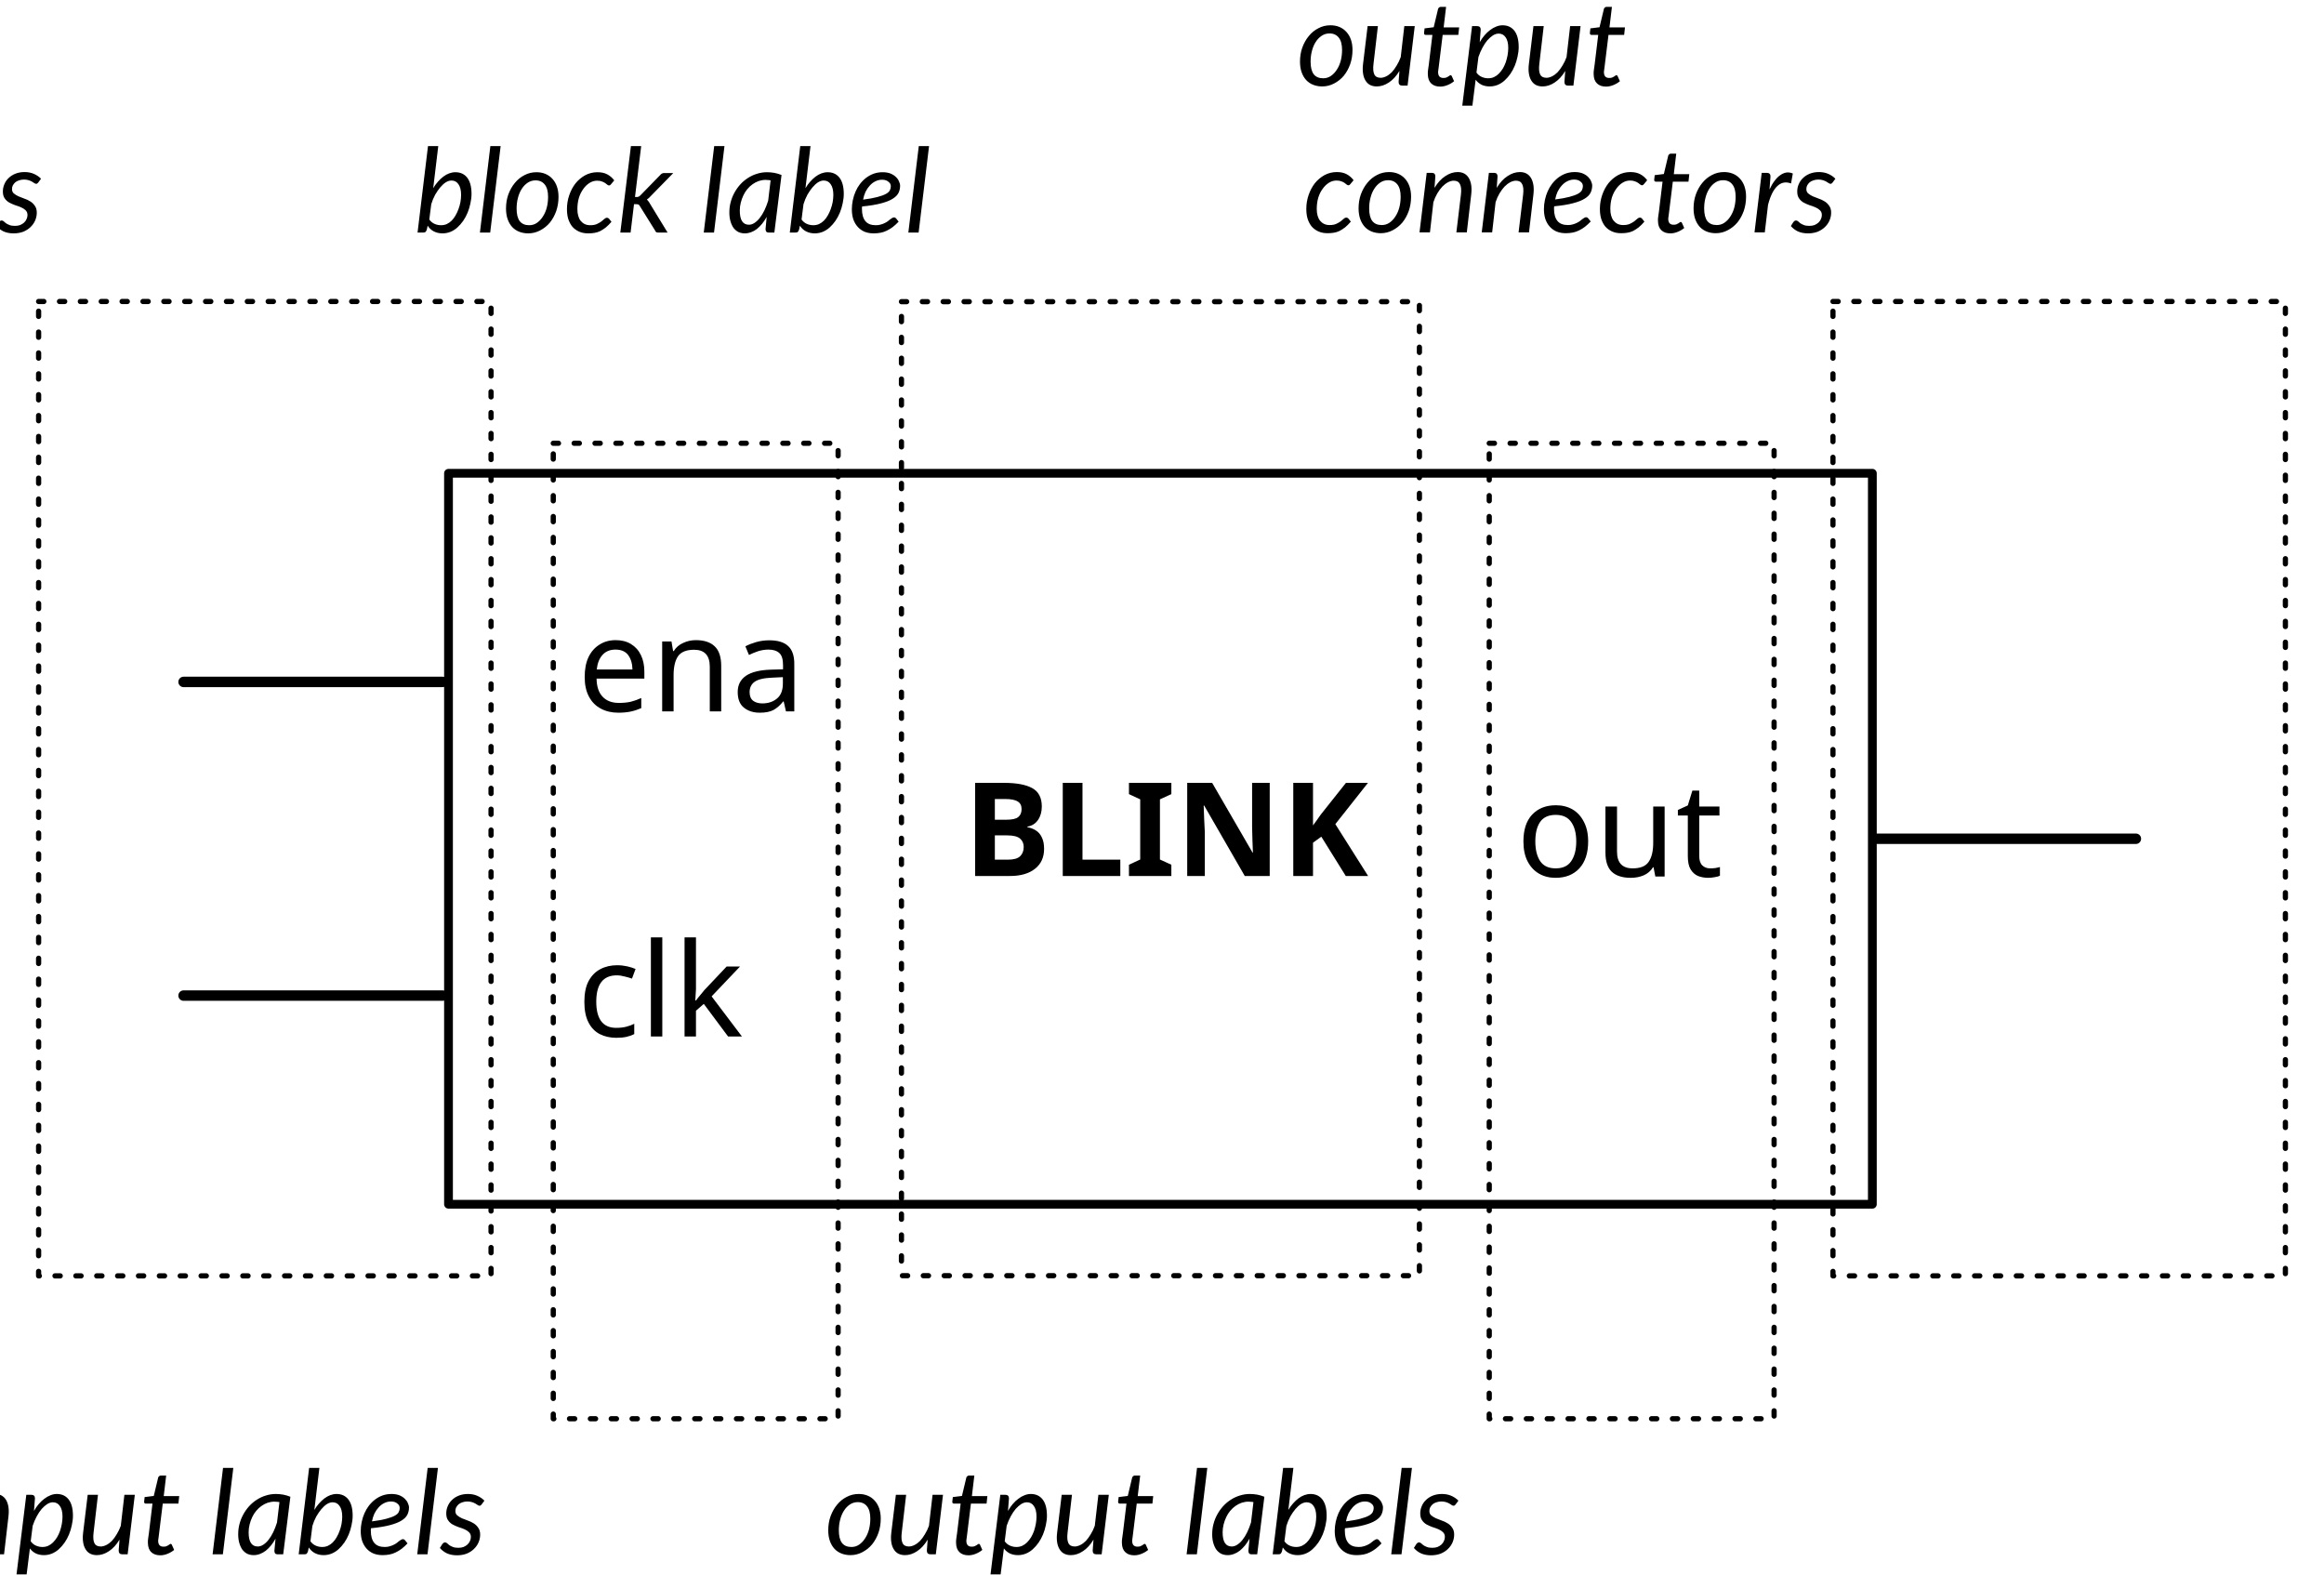
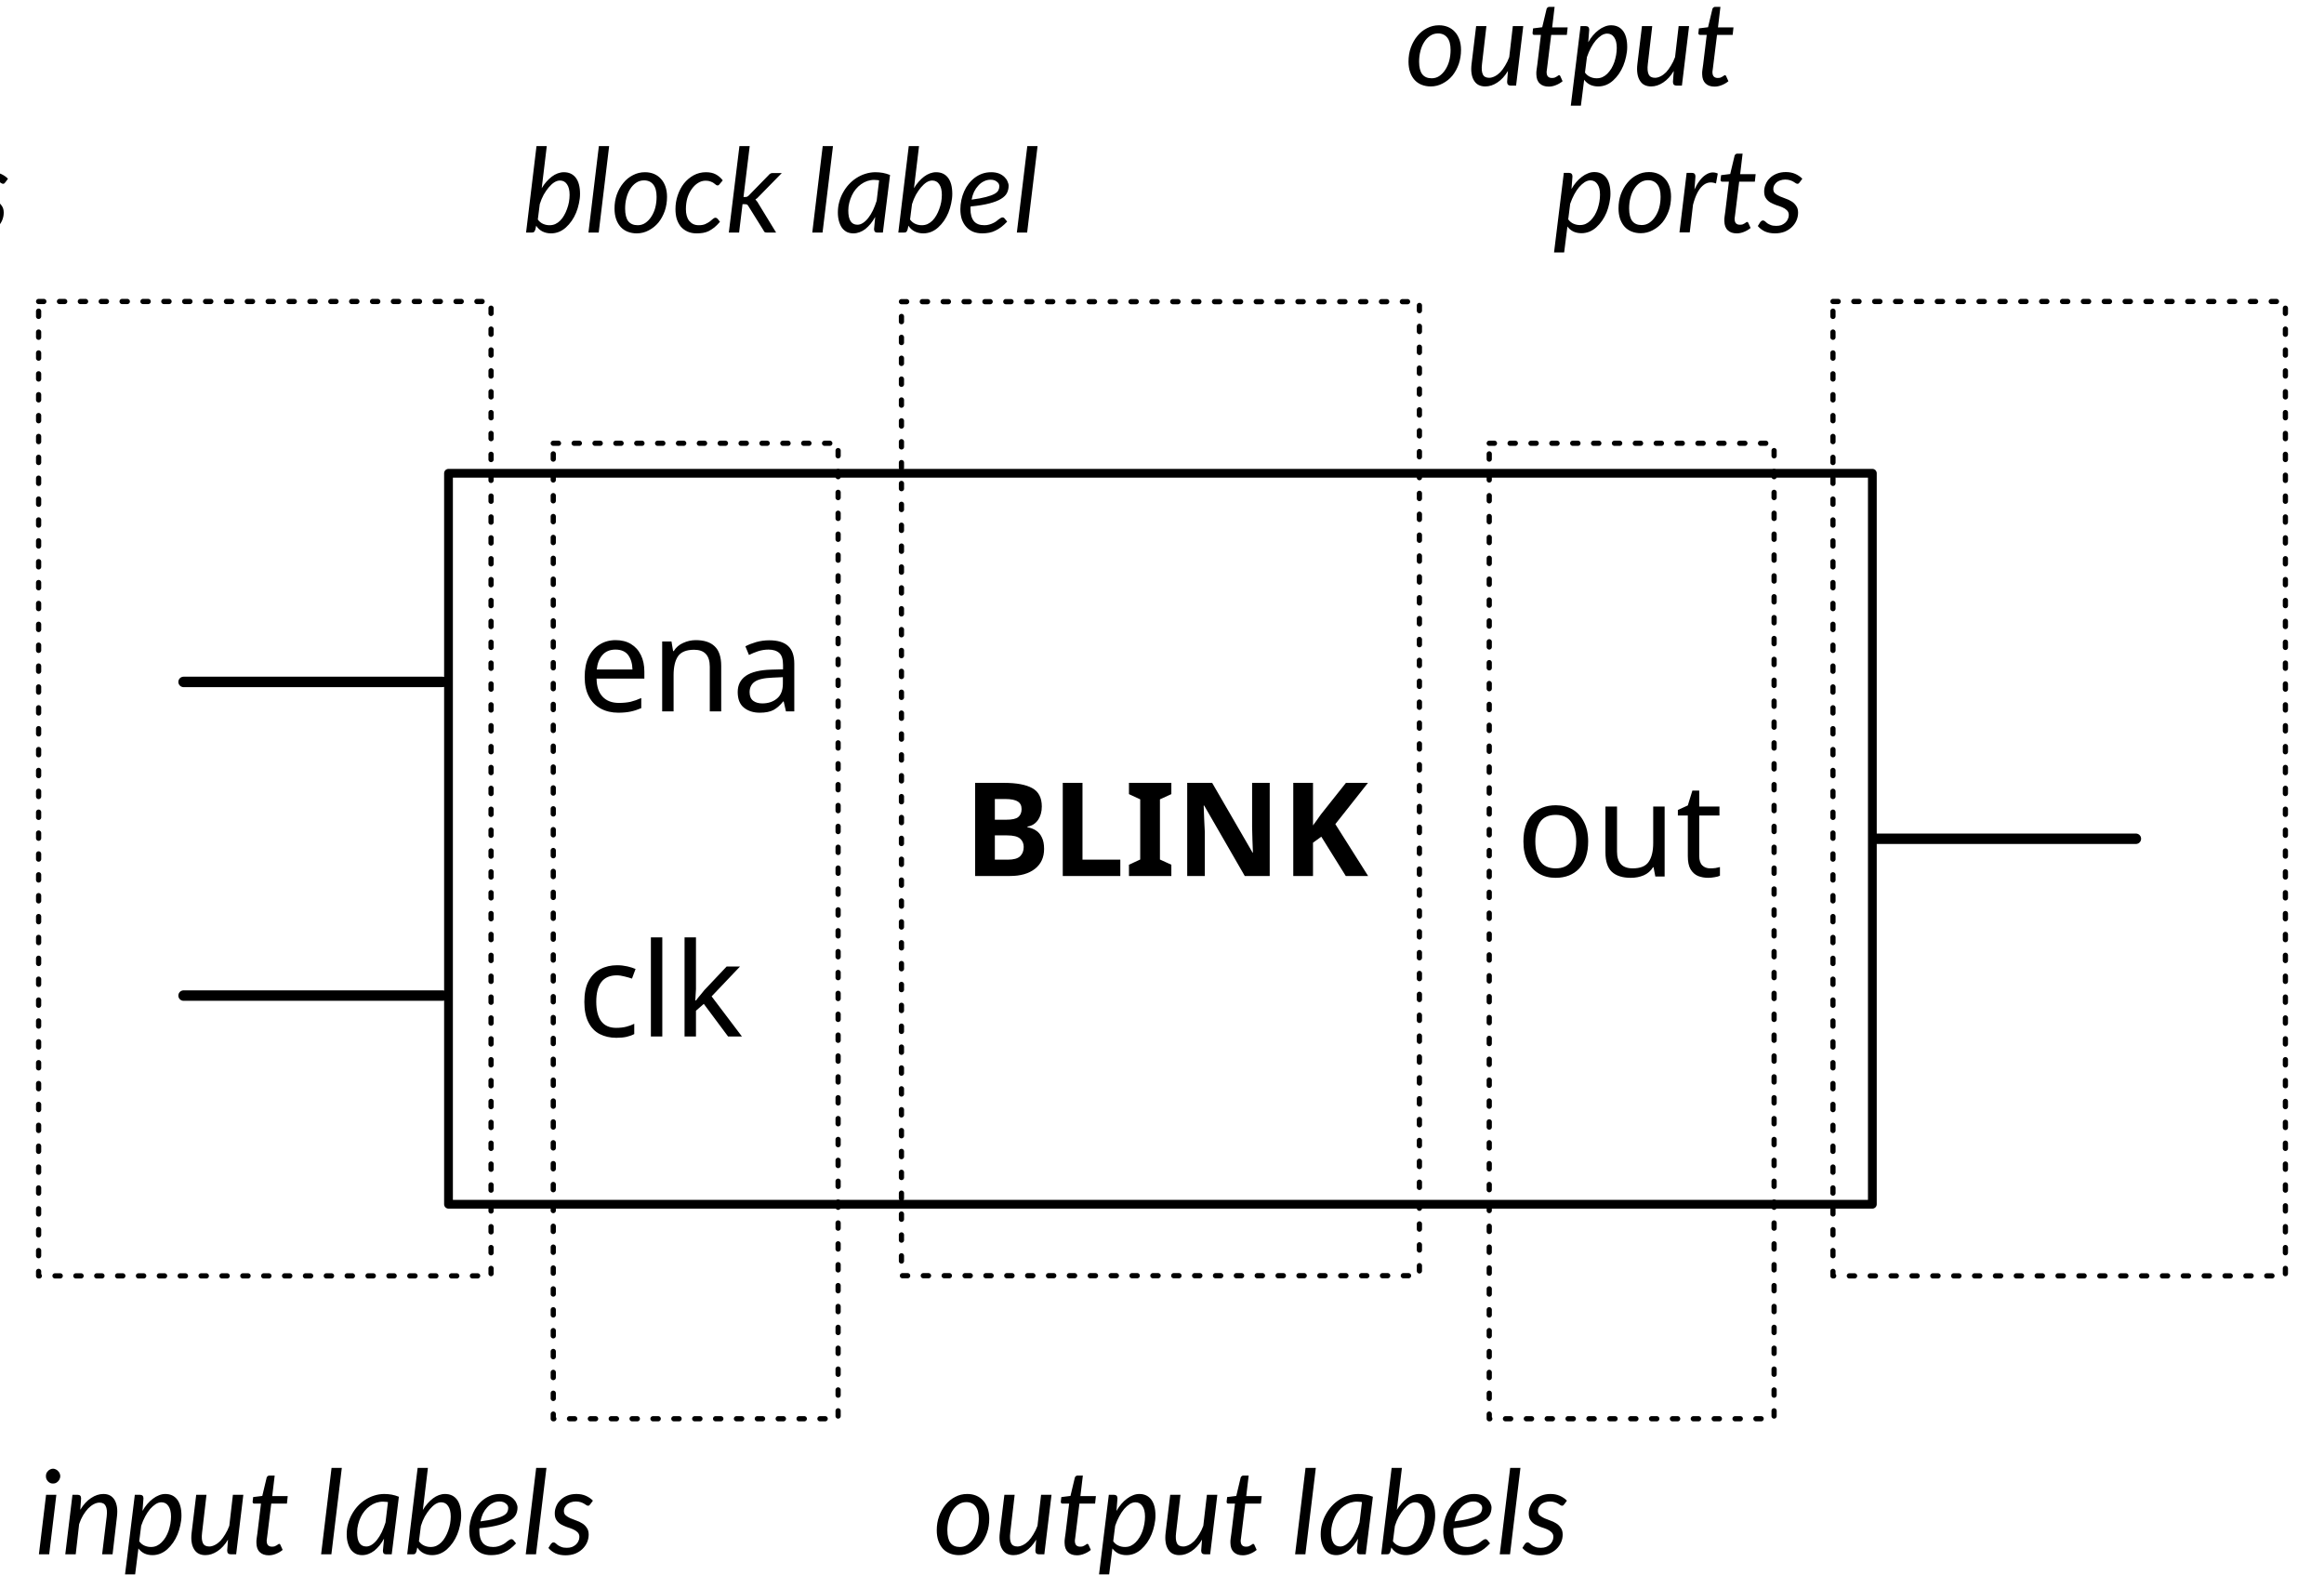
<svg xmlns="http://www.w3.org/2000/svg" width="87.935mm" height="59.565mm" viewBox="0 0 311.582 211.057" id="svg8281" version="1.1">
  <defs id="defs8283" />
  <g id="layer1" transform="translate(-221.3518,-66.83395)">
    <g id="g5007" transform="matrix(1.399089,0,0,1.399089,-473.6596,-127.0819)">
-       <g id="g5038">
-         <rect style="fill:none;stroke:#000000;stroke-width:0.841;stroke-linecap:round;stroke-linejoin:round;stroke-miterlimit:4;stroke-dasharray:none;stroke-opacity:1" id="rect4392-3-0" width="136.444" height="70.036" x="539.739" y="183.946" />
-         <path style="fill:none;fill-rule:evenodd;stroke:#000000;stroke-width:1px;stroke-linecap:round;stroke-linejoin:round;stroke-opacity:1" d="m 514.351,203.937 24.821,0" id="path4203-6-7-4-5-0" />
-         <path style="fill:none;fill-rule:evenodd;stroke:#000000;stroke-width:1px;stroke-linecap:round;stroke-linejoin:round;stroke-opacity:1" d="m 514.351,233.99 24.821,0" id="path4203-6-7-9-5-6" />
-         <path style="fill:none;fill-rule:evenodd;stroke:#000000;stroke-width:1px;stroke-linecap:round;stroke-linejoin:round;stroke-opacity:1" d="m 676.616,218.964 24.821,0" id="path4203-6-7-16-9-3" />
-         <text xml:space="preserve" style="font-style:normal;font-weight:normal;font-size:40px;line-height:125%;font-family:sans-serif;letter-spacing:0px;word-spacing:0px;fill:#000000;fill-opacity:1;stroke:none;stroke-width:1px;stroke-linecap:butt;stroke-linejoin:miter;stroke-opacity:1" x="552.069" y="237.908" id="text4504-4-1">
-           <tspan id="tspan4506-1-2" x="552.069" y="237.908" style="font-style:normal;font-variant:normal;font-weight:normal;font-stretch:normal;font-size:12.5px;font-family:'Courier 10 Pitch';-inkscape-font-specification:'Courier 10 Pitch'">clk</tspan>
-         </text>
-         <text xml:space="preserve" style="font-style:normal;font-weight:normal;font-size:40px;line-height:125%;font-family:sans-serif;letter-spacing:0px;word-spacing:0px;fill:#000000;fill-opacity:1;stroke:none;stroke-width:1px;stroke-linecap:butt;stroke-linejoin:miter;stroke-opacity:1" x="552.101" y="206.762" id="text4504-1-7-0">
-           <tspan id="tspan4506-9-8-0" x="552.101" y="206.762" style="font-style:normal;font-variant:normal;font-weight:normal;font-stretch:normal;font-size:12.5px;font-family:'Courier 10 Pitch';-inkscape-font-specification:'Courier 10 Pitch'">ena</tspan>
-         </text>
-         <text xml:space="preserve" style="font-style:normal;font-weight:normal;font-size:40px;line-height:125%;font-family:sans-serif;letter-spacing:0px;word-spacing:0px;fill:#000000;fill-opacity:1;stroke:none;stroke-width:1px;stroke-linecap:butt;stroke-linejoin:miter;stroke-opacity:1" x="589.079" y="222.532" id="text4504-1-4-9-1">
-           <tspan id="tspan4506-9-4-7-8" x="589.079" y="222.532" style="font-style:normal;font-variant:normal;font-weight:bold;font-stretch:normal;font-size:12.5px;font-family:'Courier 10 Pitch';-inkscape-font-specification:'Courier 10 Pitch Bold'">BLINK</tspan>
-         </text>
-         <text xml:space="preserve" style="font-style:normal;font-weight:normal;font-size:40px;line-height:125%;font-family:sans-serif;letter-spacing:0px;word-spacing:0px;fill:#000000;fill-opacity:1;stroke:none;stroke-width:1px;stroke-linecap:butt;stroke-linejoin:miter;stroke-opacity:1" x="642.057" y="222.582" id="text4504-1-9-7-3">
-           <tspan id="tspan4506-9-6-1-4" x="642.057" y="222.582" style="font-style:normal;font-variant:normal;font-weight:normal;font-stretch:normal;font-size:12.5px;font-family:'Courier 10 Pitch';-inkscape-font-specification:'Courier 10 Pitch'">out</tspan>
-         </text>
-         <rect style="fill:none;stroke:#000000;stroke-width:0.5;stroke-linecap:round;stroke-linejoin:round;stroke-miterlimit:4;stroke-dasharray:0.5, 1.5;stroke-dashoffset:0;stroke-opacity:1" id="rect4698-8" width="43.356" height="93.359" x="500.46" y="167.486" />
-         <rect style="fill:none;stroke:#000000;stroke-width:0.5;stroke-linecap:round;stroke-linejoin:round;stroke-miterlimit:4;stroke-dasharray:0.5, 1.5;stroke-dashoffset:0;stroke-opacity:1" id="rect4698-1-1" width="27.297" height="93.462" x="549.778" y="181.071" />
-         <rect style="fill:none;stroke:#000000;stroke-width:0.5;stroke-linecap:round;stroke-linejoin:round;stroke-miterlimit:4;stroke-dasharray:0.5, 1.5;stroke-dashoffset:0;stroke-opacity:1" id="rect4698-4-7" width="49.635" height="93.324" x="583.144" y="167.503" />
-         <rect style="fill:none;stroke:#000000;stroke-width:0.5;stroke-linecap:round;stroke-linejoin:round;stroke-miterlimit:4;stroke-dasharray:0.5, 1.5;stroke-dashoffset:0;stroke-opacity:1" id="rect4698-1-2-5" width="27.297" height="93.462" x="639.47" y="181.071" />
-         <rect style="fill:none;stroke:#000000;stroke-width:0.5;stroke-linecap:round;stroke-linejoin:round;stroke-miterlimit:4;stroke-dasharray:0.5, 1.5;stroke-dashoffset:0;stroke-opacity:1" id="rect4698-7-8" width="43.356" height="93.359" x="672.408" y="167.486" />
-         <text xml:space="preserve" style="font-style:normal;font-weight:normal;font-size:40px;line-height:125%;font-family:sans-serif;letter-spacing:0px;word-spacing:0px;fill:#000000;fill-opacity:1;stroke:none;stroke-width:1px;stroke-linecap:butt;stroke-linejoin:miter;stroke-opacity:1" x="522.098" y="146.808" id="text4892">
-           <tspan id="tspan4894" x="522.098" y="146.808" style="font-style:italic;font-variant:normal;font-weight:normal;font-stretch:normal;font-size:11.25px;font-family:lato;-inkscape-font-specification:'lato Italic';text-align:center;text-anchor:middle">input</tspan>
-           <tspan x="522.098" y="160.871" id="tspan4896" style="font-style:italic;font-variant:normal;font-weight:normal;font-stretch:normal;font-size:11.25px;font-family:lato;-inkscape-font-specification:'lato Italic';text-align:center;text-anchor:middle">connectors</tspan>
-         </text>
-         <text xml:space="preserve" style="font-style:normal;font-weight:normal;font-size:40px;line-height:125%;font-family:sans-serif;letter-spacing:0px;word-spacing:0px;fill:#000000;fill-opacity:1;stroke:none;stroke-width:1px;stroke-linecap:butt;stroke-linejoin:miter;stroke-opacity:1" x="694.046" y="146.808" id="text4892-8">
-           <tspan id="tspan4894-0" x="694.046" y="146.808" style="font-style:italic;font-variant:normal;font-weight:normal;font-stretch:normal;font-size:11.25px;font-family:lato;-inkscape-font-specification:'lato Italic';text-align:center;text-anchor:middle">output</tspan>
-           <tspan x="694.046" y="160.871" id="tspan4896-0" style="font-style:italic;font-variant:normal;font-weight:normal;font-stretch:normal;font-size:11.25px;font-family:lato;-inkscape-font-specification:'lato Italic';text-align:center;text-anchor:middle">connectors</tspan>
-         </text>
-         <text xml:space="preserve" style="font-style:normal;font-weight:normal;font-size:40px;line-height:125%;font-family:sans-serif;letter-spacing:0px;word-spacing:0px;fill:#000000;fill-opacity:1;stroke:none;stroke-width:1px;stroke-linecap:butt;stroke-linejoin:miter;stroke-opacity:1" x="563.356" y="287.525" id="text4892-7">
-           <tspan x="563.356" y="287.525" id="tspan4896-7" style="font-style:italic;font-variant:normal;font-weight:normal;font-stretch:normal;font-size:11.25px;font-family:lato;-inkscape-font-specification:'lato Italic';text-align:center;text-anchor:middle">input labels</tspan>
-         </text>
-         <text xml:space="preserve" style="font-style:normal;font-weight:normal;font-size:40px;line-height:125%;font-family:sans-serif;letter-spacing:0px;word-spacing:0px;fill:#000000;fill-opacity:1;stroke:none;stroke-width:1px;stroke-linecap:butt;stroke-linejoin:miter;stroke-opacity:1" x="653.076" y="287.525" id="text4892-7-7">
-           <tspan x="653.076" y="287.525" id="tspan4896-7-8" style="font-style:italic;font-variant:normal;font-weight:normal;font-stretch:normal;font-size:11.25px;font-family:lato;-inkscape-font-specification:'lato Italic';text-align:center;text-anchor:middle;fill:#000000">output labels</tspan>
-         </text>
-         <text xml:space="preserve" style="font-style:normal;font-weight:normal;font-size:40px;line-height:125%;font-family:sans-serif;letter-spacing:0px;word-spacing:0px;fill:#000000;fill-opacity:1;stroke:none;stroke-width:1px;stroke-linecap:butt;stroke-linejoin:miter;stroke-opacity:1" x="608.012" y="160.882" id="text4892-1">
-           <tspan x="608.012" y="160.882" id="tspan4896-5" style="font-style:italic;font-variant:normal;font-weight:normal;font-stretch:normal;font-size:11.25px;font-family:lato;-inkscape-font-specification:'lato Italic';text-align:center;text-anchor:middle">block label</tspan>
-         </text>
-       </g>
+       <rect y="183.946" x="539.739" height="70.036" width="136.444" id="rect4392-3-0" style="fill:none;stroke:#000000;stroke-width:0.841;stroke-linecap:round;stroke-linejoin:round;stroke-miterlimit:4;stroke-dasharray:none;stroke-opacity:1" />
+       <path id="path4203-6-7-4-5-0" d="m 514.351,203.937 24.821,0" style="fill:none;fill-rule:evenodd;stroke:#000000;stroke-width:1px;stroke-linecap:round;stroke-linejoin:round;stroke-opacity:1" />
+       <path id="path4203-6-7-9-5-6" d="m 514.351,233.99 24.821,0" style="fill:none;fill-rule:evenodd;stroke:#000000;stroke-width:1px;stroke-linecap:round;stroke-linejoin:round;stroke-opacity:1" />
+       <path id="path4203-6-7-16-9-3" d="m 676.616,218.964 24.821,0" style="fill:none;fill-rule:evenodd;stroke:#000000;stroke-width:1px;stroke-linecap:round;stroke-linejoin:round;stroke-opacity:1" />
+       <text id="text4504-4-1" y="237.908" x="552.069" style="font-style:normal;font-weight:normal;font-size:40px;line-height:125%;font-family:sans-serif;letter-spacing:0px;word-spacing:0px;fill:#000000;fill-opacity:1;stroke:none;stroke-width:1px;stroke-linecap:butt;stroke-linejoin:miter;stroke-opacity:1" xml:space="preserve">
+         <tspan style="font-style:normal;font-variant:normal;font-weight:normal;font-stretch:normal;font-size:12.5px;font-family:'Courier 10 Pitch';-inkscape-font-specification:'Courier 10 Pitch'" y="237.908" x="552.069" id="tspan4506-1-2">clk</tspan>
+       </text>
+       <text id="text4504-1-7-0" y="206.762" x="552.101" style="font-style:normal;font-weight:normal;font-size:40px;line-height:125%;font-family:sans-serif;letter-spacing:0px;word-spacing:0px;fill:#000000;fill-opacity:1;stroke:none;stroke-width:1px;stroke-linecap:butt;stroke-linejoin:miter;stroke-opacity:1" xml:space="preserve">
+         <tspan style="font-style:normal;font-variant:normal;font-weight:normal;font-stretch:normal;font-size:12.5px;font-family:'Courier 10 Pitch';-inkscape-font-specification:'Courier 10 Pitch'" y="206.762" x="552.101" id="tspan4506-9-8-0">ena</tspan>
+       </text>
+       <text id="text4504-1-4-9-1" y="222.532" x="589.079" style="font-style:normal;font-weight:normal;font-size:40px;line-height:125%;font-family:sans-serif;letter-spacing:0px;word-spacing:0px;fill:#000000;fill-opacity:1;stroke:none;stroke-width:1px;stroke-linecap:butt;stroke-linejoin:miter;stroke-opacity:1" xml:space="preserve">
+         <tspan style="font-style:normal;font-variant:normal;font-weight:bold;font-stretch:normal;font-size:12.5px;font-family:'Courier 10 Pitch';-inkscape-font-specification:'Courier 10 Pitch Bold'" y="222.532" x="589.079" id="tspan4506-9-4-7-8">BLINK</tspan>
+       </text>
+       <text id="text4504-1-9-7-3" y="222.582" x="642.057" style="font-style:normal;font-weight:normal;font-size:40px;line-height:125%;font-family:sans-serif;letter-spacing:0px;word-spacing:0px;fill:#000000;fill-opacity:1;stroke:none;stroke-width:1px;stroke-linecap:butt;stroke-linejoin:miter;stroke-opacity:1" xml:space="preserve">
+         <tspan style="font-style:normal;font-variant:normal;font-weight:normal;font-stretch:normal;font-size:12.5px;font-family:'Courier 10 Pitch';-inkscape-font-specification:'Courier 10 Pitch'" y="222.582" x="642.057" id="tspan4506-9-6-1-4">out</tspan>
+       </text>
+       <rect y="167.486" x="500.46" height="93.359" width="43.356" id="rect4698-8" style="fill:none;stroke:#000000;stroke-width:0.5;stroke-linecap:round;stroke-linejoin:round;stroke-miterlimit:4;stroke-dasharray:0.5, 1.5;stroke-dashoffset:0;stroke-opacity:1" />
+       <rect y="181.071" x="549.778" height="93.462" width="27.297" id="rect4698-1-1" style="fill:none;stroke:#000000;stroke-width:0.5;stroke-linecap:round;stroke-linejoin:round;stroke-miterlimit:4;stroke-dasharray:0.5, 1.5;stroke-dashoffset:0;stroke-opacity:1" />
+       <rect y="167.503" x="583.144" height="93.324" width="49.635" id="rect4698-4-7" style="fill:none;stroke:#000000;stroke-width:0.5;stroke-linecap:round;stroke-linejoin:round;stroke-miterlimit:4;stroke-dasharray:0.5, 1.5;stroke-dashoffset:0;stroke-opacity:1" />
+       <rect y="181.071" x="639.47" height="93.462" width="27.297" id="rect4698-1-2-5" style="fill:none;stroke:#000000;stroke-width:0.5;stroke-linecap:round;stroke-linejoin:round;stroke-miterlimit:4;stroke-dasharray:0.5, 1.5;stroke-dashoffset:0;stroke-opacity:1" />
+       <rect y="167.486" x="672.408" height="93.359" width="43.356" id="rect4698-7-8" style="fill:none;stroke:#000000;stroke-width:0.5;stroke-linecap:round;stroke-linejoin:round;stroke-miterlimit:4;stroke-dasharray:0.5, 1.5;stroke-dashoffset:0;stroke-opacity:1" />
+       <text id="text4892" y="146.808" x="522.098" style="font-style:normal;font-weight:normal;font-size:40px;line-height:125%;font-family:sans-serif;letter-spacing:0px;word-spacing:0px;fill:#000000;fill-opacity:1;stroke:none;stroke-width:1px;stroke-linecap:butt;stroke-linejoin:miter;stroke-opacity:1" xml:space="preserve">
+         <tspan style="font-style:italic;font-variant:normal;font-weight:normal;font-stretch:normal;font-size:11.25px;font-family:lato;-inkscape-font-specification:'lato Italic';text-align:center;text-anchor:middle" y="146.808" x="522.098" id="tspan4894">input</tspan>
+         <tspan style="font-style:italic;font-variant:normal;font-weight:normal;font-stretch:normal;font-size:11.25px;font-family:lato;-inkscape-font-specification:'lato Italic';text-align:center;text-anchor:middle" id="tspan4896" y="160.871" x="522.098">ports</tspan>
+       </text>
+       <text id="text4892-8" y="146.808" x="694.046" style="font-style:normal;font-weight:normal;font-size:40px;line-height:125%;font-family:sans-serif;letter-spacing:0px;word-spacing:0px;fill:#000000;fill-opacity:1;stroke:none;stroke-width:1px;stroke-linecap:butt;stroke-linejoin:miter;stroke-opacity:1" xml:space="preserve">
+         <tspan style="font-style:italic;font-variant:normal;font-weight:normal;font-stretch:normal;font-size:11.25px;font-family:lato;-inkscape-font-specification:'lato Italic';text-align:center;text-anchor:middle" y="146.808" x="694.046" id="tspan4894-0">output</tspan>
+         <tspan style="font-style:italic;font-variant:normal;font-weight:normal;font-stretch:normal;font-size:11.25px;font-family:lato;-inkscape-font-specification:'lato Italic';text-align:center;text-anchor:middle" id="tspan4896-0" y="160.871" x="694.046">ports</tspan>
+       </text>
+       <text id="text4892-7" y="287.525" x="563.356" style="font-style:normal;font-weight:normal;font-size:40px;line-height:125%;font-family:sans-serif;letter-spacing:0px;word-spacing:0px;fill:#000000;fill-opacity:1;stroke:none;stroke-width:1px;stroke-linecap:butt;stroke-linejoin:miter;stroke-opacity:1" xml:space="preserve">
+         <tspan style="font-style:italic;font-variant:normal;font-weight:normal;font-stretch:normal;font-size:11.25px;font-family:lato;-inkscape-font-specification:'lato Italic';text-align:center;text-anchor:middle" id="tspan4896-7" y="287.525" x="563.356">input labels</tspan>
+       </text>
+       <text id="text4892-7-7" y="287.525" x="653.076" style="font-style:normal;font-weight:normal;font-size:40px;line-height:125%;font-family:sans-serif;letter-spacing:0px;word-spacing:0px;fill:#000000;fill-opacity:1;stroke:none;stroke-width:1px;stroke-linecap:butt;stroke-linejoin:miter;stroke-opacity:1" xml:space="preserve">
+         <tspan style="font-style:italic;font-variant:normal;font-weight:normal;font-stretch:normal;font-size:11.25px;font-family:lato;-inkscape-font-specification:'lato Italic';text-align:center;text-anchor:middle;fill:#000000" id="tspan4896-7-8" y="287.525" x="653.076">output labels</tspan>
+       </text>
+       <text id="text4892-1" y="160.882" x="608.012" style="font-style:normal;font-weight:normal;font-size:40px;line-height:125%;font-family:sans-serif;letter-spacing:0px;word-spacing:0px;fill:#000000;fill-opacity:1;stroke:none;stroke-width:1px;stroke-linecap:butt;stroke-linejoin:miter;stroke-opacity:1" xml:space="preserve">
+         <tspan style="font-style:italic;font-variant:normal;font-weight:normal;font-stretch:normal;font-size:11.25px;font-family:lato;-inkscape-font-specification:'lato Italic';text-align:center;text-anchor:middle" id="tspan4896-5" y="160.882" x="608.012">block label</tspan>
+       </text>
    </g>
  </g>
</svg>
